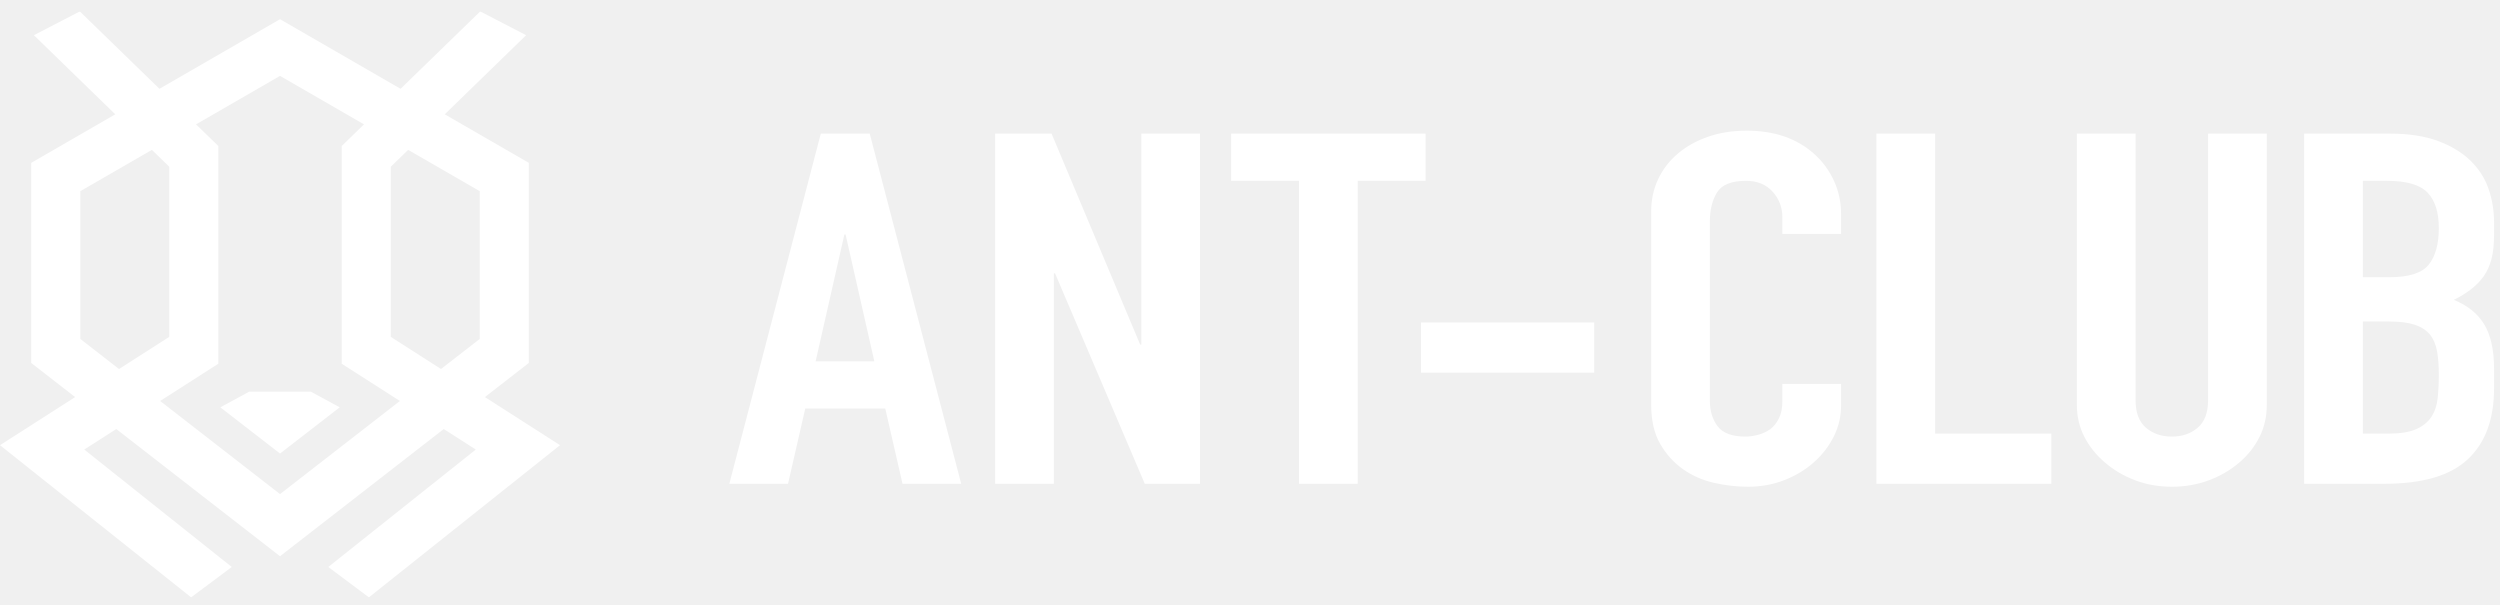
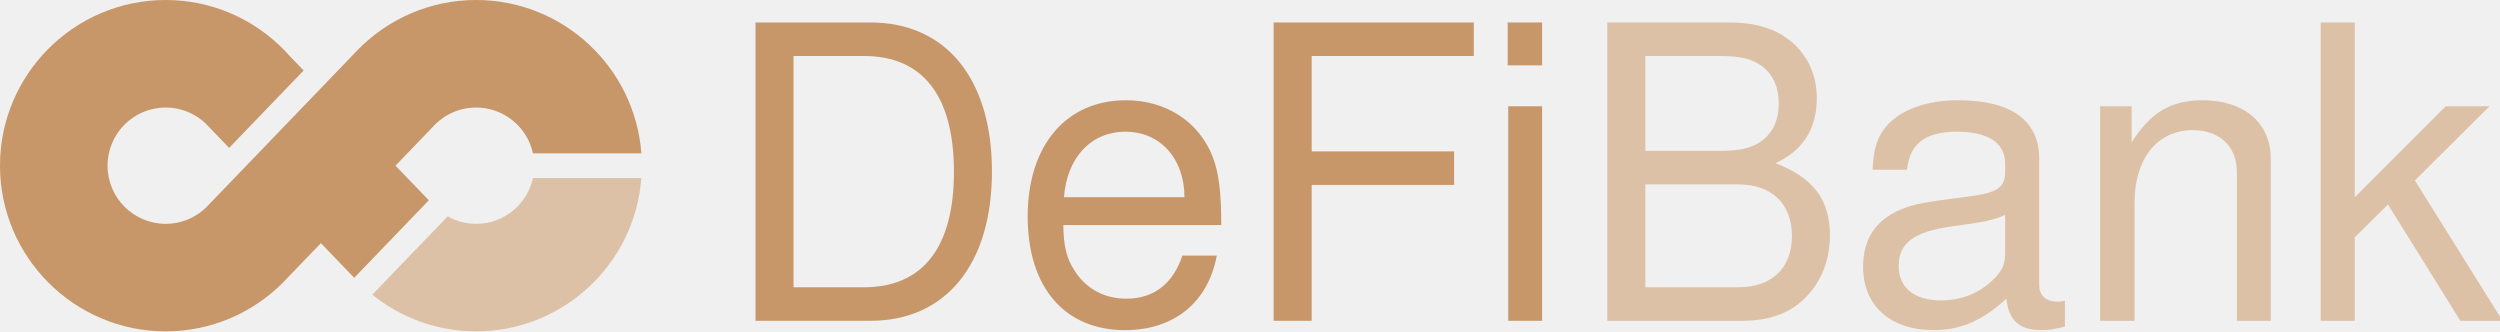
- <svg xmlns="http://www.w3.org/2000/svg" xmlns:xlink="http://www.w3.org/1999/xlink" width="124px" height="30px" viewBox="0 0 124 30" version="1.1">
-   <defs>
-     <polygon id="path-1" points="5.66037736e-05 0.372 27.777 0.372 27.777 29.434 5.66037736e-05 29.434" />
-   </defs>
+ <svg xmlns="http://www.w3.org/2000/svg" width="226px" height="30px" viewBox="0 0 226 30" version="1.1">
  <g id="页面-1" stroke="none" stroke-width="1" fill="none" fill-rule="evenodd">
-     <g id="Exchanger-Dashboard-UI备份-8" transform="translate(-30, -27)">
-       <g id="编组" transform="translate(30, 27)">
-         <path d="M43.367,17.922 L41.94,11.628 L41.882,11.628 L40.455,17.922 L43.367,17.922 Z M36.174,23.996 L40.712,6.627 L43.138,6.627 L47.676,23.996 L44.765,23.996 L43.909,20.264 L39.941,20.264 L39.086,23.996 L36.174,23.996 Z" id="Fill-1" fill="#FFFFFF" />
-         <polygon id="Fill-2" fill="#FFFFFF" points="49.36 23.996 49.36 6.627 52.157 6.627 56.553 17.093 56.61 17.093 56.61 6.627 59.521 6.627 59.521 23.996 56.781 23.996 52.329 13.556 52.272 13.556 52.272 23.996" />
-         <polygon id="Fill-3" fill="#FFFFFF" points="64.43 23.996 64.43 8.969 61.063 8.969 61.063 6.627 70.709 6.627 70.709 8.969 67.342 8.969 67.342 23.996" />
-         <polygon id="Fill-4" fill="#FFFFFF" points="70.481 18.483 79.073 18.483 79.073 15.995 70.481 15.995" />
-         <g transform="translate(0, 0.194151)">
-           <path d="M91.317,18.85 L91.317,19.923 C91.317,20.46 91.198,20.968 90.96,21.448 C90.722,21.928 90.394,22.354 89.975,22.729 C89.556,23.103 89.066,23.4 88.505,23.619 C87.944,23.839 87.34,23.948 86.693,23.948 C86.14,23.948 85.579,23.883 85.009,23.753 C84.438,23.623 83.924,23.395 83.467,23.07 C83.011,22.745 82.635,22.327 82.34,21.814 C82.044,21.302 81.898,20.647 81.898,19.85 L81.898,10.287 C81.898,9.718 82.012,9.19 82.24,8.702 C82.468,8.214 82.792,7.791 83.211,7.433 C83.629,7.075 84.129,6.795 84.709,6.592 C85.29,6.388 85.931,6.287 86.636,6.287 C88.005,6.287 89.119,6.669 89.975,7.433 C90.394,7.807 90.722,8.25 90.96,8.763 C91.198,9.275 91.317,9.832 91.317,10.434 L91.317,11.41 L88.405,11.41 L88.405,10.581 C88.405,10.092 88.243,9.67 87.92,9.311 C87.596,8.954 87.159,8.775 86.607,8.775 C85.883,8.775 85.404,8.966 85.166,9.349 C84.928,9.731 84.809,10.214 84.809,10.799 L84.809,19.679 C84.809,20.184 84.937,20.606 85.194,20.948 C85.451,21.29 85.912,21.46 86.579,21.46 C86.769,21.46 86.974,21.432 87.193,21.375 C87.411,21.317 87.615,21.224 87.806,21.094 C87.977,20.964 88.12,20.785 88.234,20.558 C88.348,20.33 88.405,20.045 88.405,19.704 L88.405,18.85 L91.317,18.85 Z" id="Fill-5" fill="#FFFFFF" />
-           <polygon id="Fill-7" fill="#FFFFFF" points="93.069 23.802 93.069 6.433 95.981 6.433 95.981 21.313 101.746 21.313 101.746 23.802" />
-           <path d="M112.432,6.433 L112.432,19.899 C112.432,20.469 112.314,20.993 112.075,21.472 C111.837,21.952 111.5,22.379 111.062,22.753 C110.625,23.127 110.12,23.42 109.55,23.631 C108.979,23.843 108.37,23.948 107.723,23.948 C107.076,23.948 106.472,23.843 105.911,23.631 C105.349,23.42 104.849,23.127 104.412,22.753 C103.974,22.379 103.631,21.952 103.384,21.472 C103.137,20.993 103.013,20.469 103.013,19.899 L103.013,6.433 L105.925,6.433 L105.925,19.655 C105.925,20.273 106.096,20.728 106.438,21.02 C106.781,21.314 107.209,21.46 107.723,21.46 C108.237,21.46 108.665,21.314 109.007,21.02 C109.35,20.728 109.521,20.273 109.521,19.655 L109.521,6.433 L112.432,6.433 Z" id="Fill-9" fill="#FFFFFF" />
-           <path d="M117.197,15.752 L117.197,21.314 L118.454,21.314 C119.043,21.314 119.505,21.24 119.838,21.094 C120.171,20.948 120.423,20.745 120.594,20.484 C120.766,20.224 120.87,19.915 120.908,19.558 C120.946,19.199 120.965,18.809 120.965,18.387 C120.965,17.947 120.937,17.565 120.88,17.24 C120.822,16.915 120.709,16.638 120.537,16.411 C120.346,16.183 120.089,16.017 119.767,15.91 C119.443,15.805 119.015,15.752 118.482,15.752 L117.197,15.752 Z M117.197,8.775 L117.197,13.556 L118.511,13.556 C119.481,13.556 120.133,13.349 120.465,12.934 C120.798,12.519 120.965,11.914 120.965,11.117 C120.965,10.336 120.78,9.75 120.409,9.361 C120.038,8.971 119.367,8.775 118.396,8.775 L117.197,8.775 Z M114.286,23.802 L114.286,6.433 L118.539,6.433 C119.471,6.433 120.266,6.555 120.923,6.799 C121.579,7.043 122.116,7.368 122.535,7.775 C122.953,8.182 123.253,8.649 123.434,9.178 C123.615,9.706 123.705,10.255 123.705,10.824 L123.705,11.458 C123.705,11.93 123.662,12.328 123.577,12.654 C123.491,12.979 123.363,13.263 123.192,13.507 C122.868,13.963 122.374,14.353 121.708,14.679 C122.393,14.955 122.896,15.362 123.22,15.898 C123.543,16.435 123.705,17.167 123.705,18.093 L123.705,19.069 C123.705,20.598 123.272,21.769 122.407,22.582 C121.541,23.396 120.157,23.802 118.254,23.802 L114.286,23.802 Z" id="Fill-11" fill="#FFFFFF" />
-           <g>
-             <mask id="mask-2" fill="white">
-               <use xlink:href="#path-1" />
-             </mask>
-             <g id="Clip-14" />
-             <path d="M13.889,24.313 L7.943,19.694 L10.828,17.847 L10.828,7.047 L9.723,5.974 L13.889,3.569 L18.054,5.974 L16.949,7.047 L16.949,17.847 L19.835,19.694 L13.889,24.313 Z M3.983,16.617 L3.983,9.288 L7.533,7.239 L8.394,8.075 L8.394,16.515 L5.903,18.109 L3.983,16.617 Z M23.795,9.288 L23.795,16.617 L21.874,18.109 L19.383,16.515 L19.383,8.075 L20.245,7.239 L23.795,9.288 Z M24.05,19.501 L26.229,17.809 L26.229,7.883 L22.059,5.476 L26.096,1.552 L23.819,0.372 L19.868,4.211 L13.889,0.759 L7.909,4.211 L3.959,0.372 L1.681,1.552 L5.718,5.476 L1.549,7.883 L1.549,17.809 L3.727,19.501 L5.66037736e-05,21.887 L9.479,29.434 L11.495,27.928 L4.179,22.103 L5.767,21.086 L13.889,27.395 L22.01,21.086 L23.599,22.103 L16.283,27.928 L18.298,29.434 L27.777,21.887 L24.05,19.501 Z" id="Fill-13" fill="#FFFFFF" mask="url(#mask-2)" />
-           </g>
-           <polygon id="Fill-15" fill="#FFFFFF" points="13.889 19.234 12.357 19.234 10.928 20.009 13.889 22.301 16.849 20.009 15.42 19.234" />
+     <g id="HOMEPAGE" transform="translate(-30, -40)">
+       <g id="编组-7" transform="translate(30, 34)">
+         <g id="编组-3备份" transform="translate(0, 6)">
+           <path d="M38.767,18.104 L35.752,14.977 L39.097,11.504 L39.097,11.505 C40.061,10.412 41.47,9.721 43.042,9.721 C45.561,9.721 47.666,11.494 48.178,13.861 L57.978,13.86 C57.404,6.121 50.925,0 43.042,0 C38.848,0 35.052,1.733 32.33,4.52 L32.329,4.52 L32.237,4.616 C32.222,4.632 32.206,4.649 32.19,4.665 L29.003,7.98 L22.266,14.981 L18.924,18.451 L18.924,18.45 C17.96,19.543 16.551,20.234 14.979,20.234 C12.076,20.234 9.723,17.88 9.723,14.977 C9.723,12.075 12.076,9.721 14.979,9.721 C16.366,9.721 17.625,10.259 18.564,11.136 L20.715,13.369 L27.45,6.37 L26.234,5.109 C25.927,4.76 25.604,4.426 25.267,4.107 L25.251,4.09 L25.25,4.091 C22.567,1.557 18.951,0 14.978,0 C6.719,0 0,6.719 0,14.977 C0,23.236 6.719,29.955 14.978,29.955 C19.071,29.955 22.785,28.304 25.491,25.634 L25.491,25.634 L25.508,25.618 C25.683,25.444 25.855,25.266 26.021,25.084 L29.007,21.982 L32.022,25.113 L38.767,18.104 Z" id="Fill-1" fill="#C7976A" />
+           <path d="M48.178,16.095 C47.665,18.461 45.561,20.234 43.042,20.234 C42.106,20.234 41.229,19.988 40.469,19.559 L33.656,26.638 C36.226,28.711 39.491,29.955 43.042,29.955 C50.925,29.955 57.404,23.834 57.978,16.095 L48.178,16.095 Z" id="Fill-3" fill="#DDC1A6" />
        </g>
+         <text id="DeFiBank" font-family="Helvetica" font-size="37" font-weight="normal" letter-spacing="-0.185">
+           <tspan x="65" y="35" fill="#C7976A">DeFi</tspan>
+           <tspan x="142.379" y="35" fill="#DDC1A6">Bank</tspan>
+         </text>
      </g>
    </g>
  </g>
</svg>
